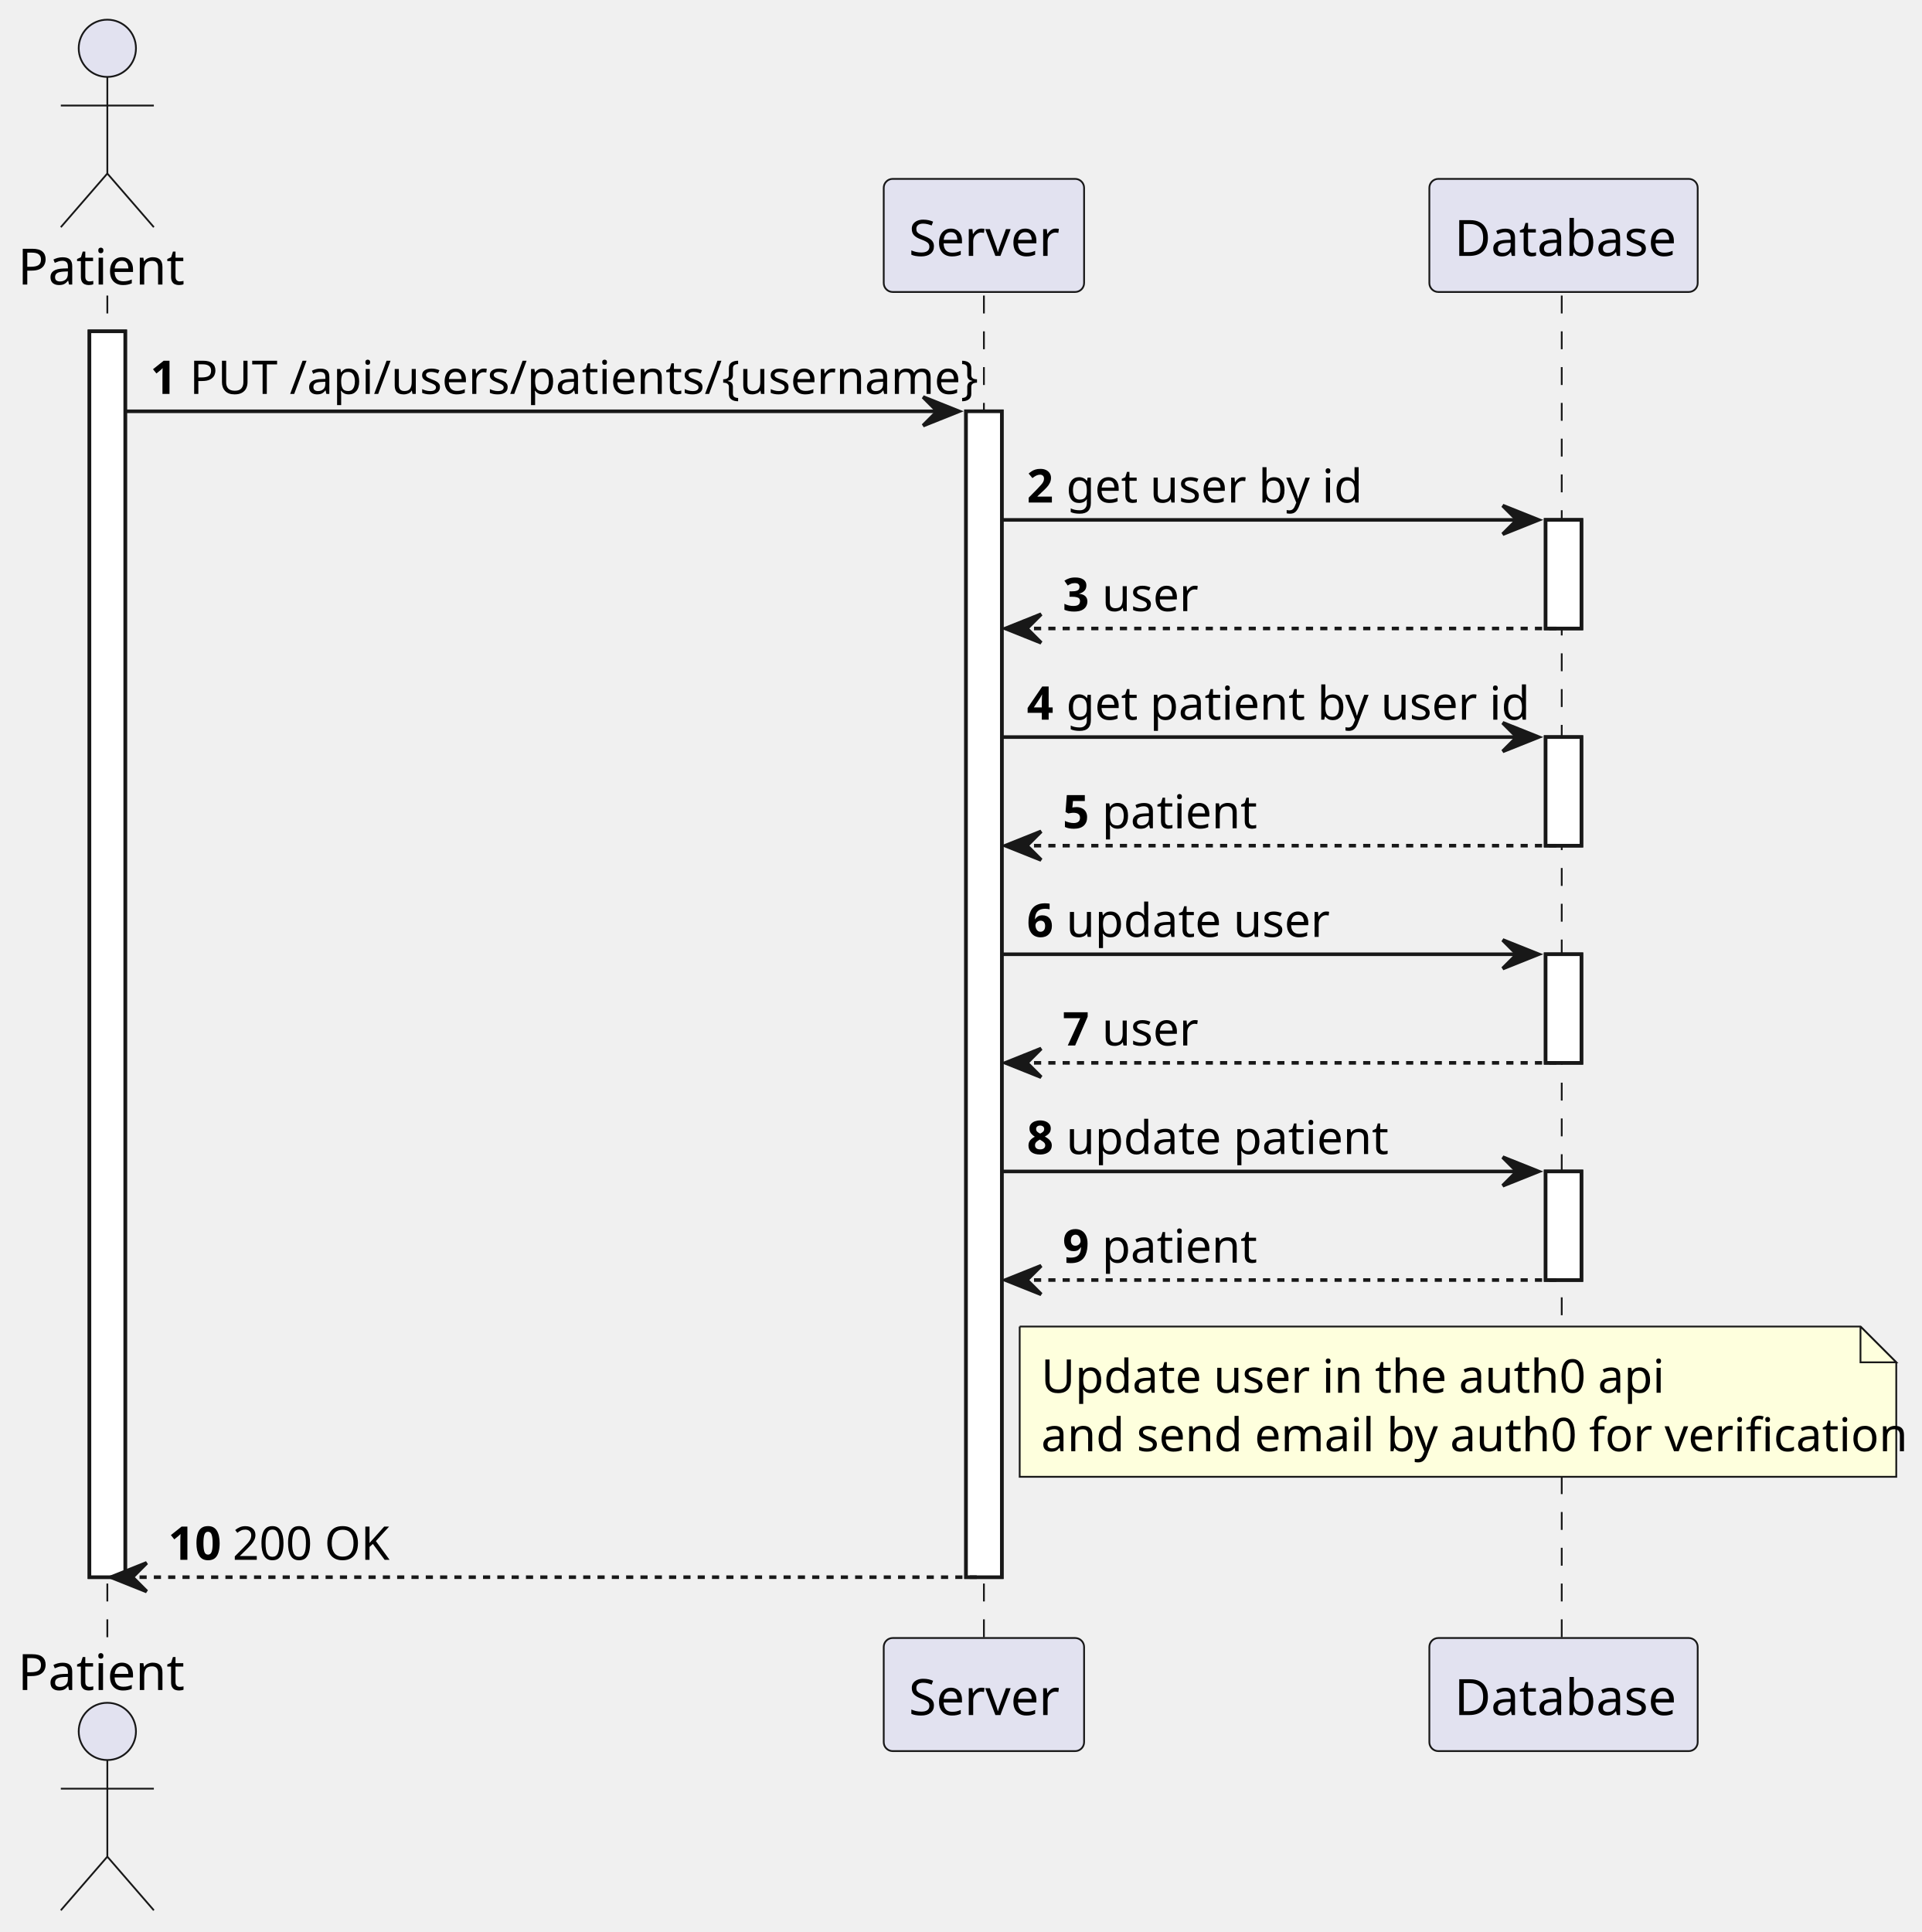
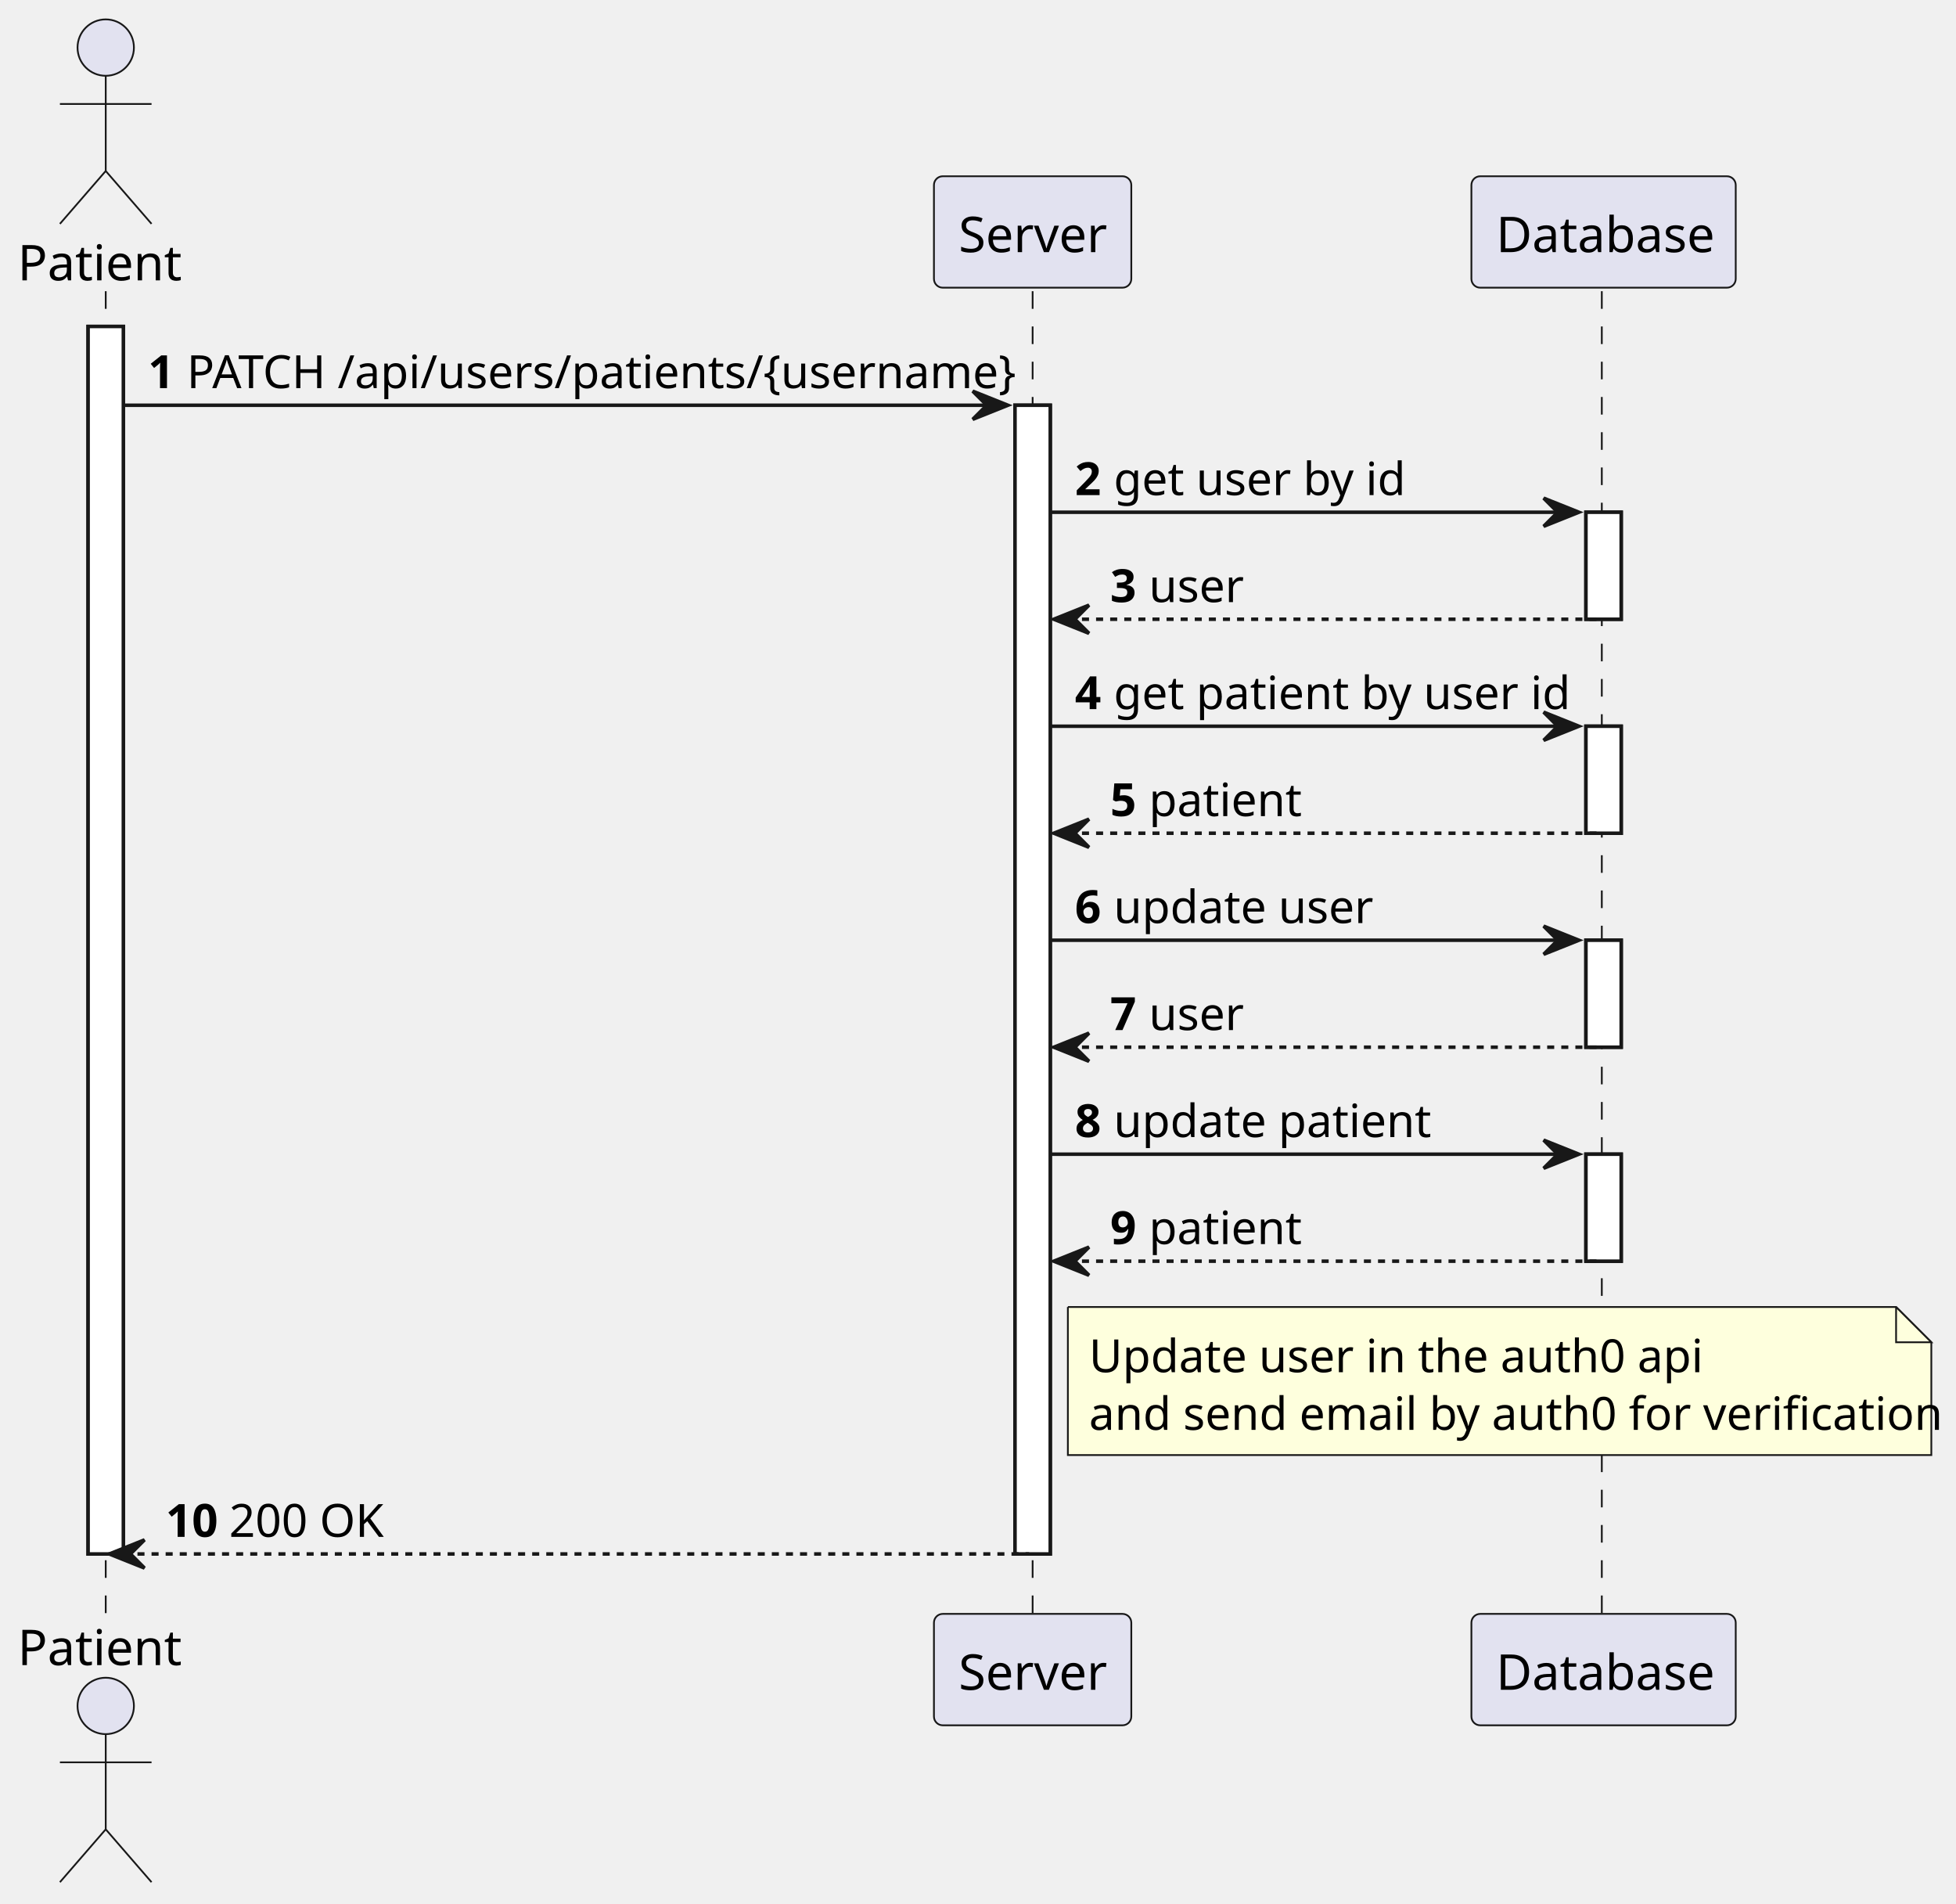
- <svg xmlns="http://www.w3.org/2000/svg" contentStyleType="text/css" height="540px" preserveAspectRatio="none" style="width:537px;height:540px;background:#FFFFFF;" version="1.1" viewBox="0 0 537 540" width="537px" zoomAndPan="magnify">
+ <svg xmlns="http://www.w3.org/2000/svg" contentStyleType="text/css" height="540px" preserveAspectRatio="none" style="width:555px;height:540px;background:#FFFFFF;" version="1.1" viewBox="0 0 555 540" width="555px" zoomAndPan="magnify">
  <defs />
  <g>
    <rect fill="#FFFFFF" height="348.219" style="stroke:#181818;stroke-width:1.0;" width="10" x="25" y="92.609" />
-     <rect fill="#FFFFFF" height="325.867" style="stroke:#181818;stroke-width:1.0;" width="10" x="270" y="114.961" />
-     <rect fill="#FFFFFF" height="30.352" style="stroke:#181818;stroke-width:1.0;" width="10" x="432" y="145.312" />
-     <rect fill="#FFFFFF" height="30.352" style="stroke:#181818;stroke-width:1.0;" width="10" x="432" y="206.016" />
-     <rect fill="#FFFFFF" height="30.352" style="stroke:#181818;stroke-width:1.0;" width="10" x="432" y="266.719" />
-     <rect fill="#FFFFFF" height="30.352" style="stroke:#181818;stroke-width:1.0;" width="10" x="432" y="327.422" />
+     <rect fill="#FFFFFF" height="325.867" style="stroke:#181818;stroke-width:1.0;" width="10" x="288" y="114.961" />
+     <rect fill="#FFFFFF" height="30.352" style="stroke:#181818;stroke-width:1.0;" width="10" x="450" y="145.312" />
+     <rect fill="#FFFFFF" height="30.352" style="stroke:#181818;stroke-width:1.0;" width="10" x="450" y="206.016" />
+     <rect fill="#FFFFFF" height="30.352" style="stroke:#181818;stroke-width:1.0;" width="10" x="450" y="266.719" />
+     <rect fill="#FFFFFF" height="30.352" style="stroke:#181818;stroke-width:1.0;" width="10" x="450" y="327.422" />
    <line style="stroke:#181818;stroke-width:0.5;stroke-dasharray:5.0,5.0;" x1="30" x2="30" y1="82.609" y2="458.828" />
-     <line style="stroke:#181818;stroke-width:0.5;stroke-dasharray:5.0,5.0;" x1="275" x2="275" y1="82.609" y2="458.828" />
-     <line style="stroke:#181818;stroke-width:0.5;stroke-dasharray:5.0,5.0;" x1="436.5" x2="436.5" y1="82.609" y2="458.828" />
+     <line style="stroke:#181818;stroke-width:0.5;stroke-dasharray:5.0,5.0;" x1="293" x2="293" y1="82.609" y2="458.828" />
+     <line style="stroke:#181818;stroke-width:0.5;stroke-dasharray:5.0,5.0;" x1="454.5" x2="454.5" y1="82.609" y2="458.828" />
    <text fill="#000000" font-family="sans-serif" font-size="14" lengthAdjust="spacing" textLength="44" x="5" y="79.533">Patient</text>
    <ellipse cx="30" cy="13.5" fill="#E2E2F0" rx="8" ry="8" style="stroke:#181818;stroke-width:0.5;" />
    <path d="M30,21.5 L30,48.5 M17,29.5 L43,29.5 M30,48.5 L17,63.5 M30,48.5 L43,63.5 " fill="none" style="stroke:#181818;stroke-width:0.5;" />
    <text fill="#000000" font-family="sans-serif" font-size="14" lengthAdjust="spacing" textLength="44" x="5" y="472.361">Patient</text>
    <ellipse cx="30" cy="483.938" fill="#E2E2F0" rx="8" ry="8" style="stroke:#181818;stroke-width:0.5;" />
    <path d="M30,491.938 L30,518.938 M17,499.938 L43,499.938 M30,518.938 L17,533.938 M30,518.938 L43,533.938 " fill="none" style="stroke:#181818;stroke-width:0.5;" />
-     <rect fill="#E2E2F0" height="31.609" rx="2.5" ry="2.5" style="stroke:#181818;stroke-width:0.5;" width="56" x="247" y="50" />
-     <text fill="#000000" font-family="sans-serif" font-size="14" lengthAdjust="spacing" textLength="42" x="254" y="71.533">Server</text>
-     <rect fill="#E2E2F0" height="31.609" rx="2.5" ry="2.5" style="stroke:#181818;stroke-width:0.5;" width="56" x="247" y="457.828" />
-     <text fill="#000000" font-family="sans-serif" font-size="14" lengthAdjust="spacing" textLength="42" x="254" y="479.361">Server</text>
-     <rect fill="#E2E2F0" height="31.609" rx="2.5" ry="2.5" style="stroke:#181818;stroke-width:0.5;" width="75" x="399.5" y="50" />
-     <text fill="#000000" font-family="sans-serif" font-size="14" lengthAdjust="spacing" textLength="61" x="406.5" y="71.533">Database</text>
-     <rect fill="#E2E2F0" height="31.609" rx="2.5" ry="2.5" style="stroke:#181818;stroke-width:0.5;" width="75" x="399.5" y="457.828" />
-     <text fill="#000000" font-family="sans-serif" font-size="14" lengthAdjust="spacing" textLength="61" x="406.5" y="479.361">Database</text>
+     <rect fill="#E2E2F0" height="31.609" rx="2.5" ry="2.5" style="stroke:#181818;stroke-width:0.5;" width="56" x="265" y="50" />
+     <text fill="#000000" font-family="sans-serif" font-size="14" lengthAdjust="spacing" textLength="42" x="272" y="71.533">Server</text>
+     <rect fill="#E2E2F0" height="31.609" rx="2.5" ry="2.5" style="stroke:#181818;stroke-width:0.5;" width="56" x="265" y="457.828" />
+     <text fill="#000000" font-family="sans-serif" font-size="14" lengthAdjust="spacing" textLength="42" x="272" y="479.361">Server</text>
+     <rect fill="#E2E2F0" height="31.609" rx="2.5" ry="2.5" style="stroke:#181818;stroke-width:0.5;" width="75" x="417.5" y="50" />
+     <text fill="#000000" font-family="sans-serif" font-size="14" lengthAdjust="spacing" textLength="61" x="424.5" y="71.533">Database</text>
+     <rect fill="#E2E2F0" height="31.609" rx="2.5" ry="2.5" style="stroke:#181818;stroke-width:0.5;" width="75" x="417.5" y="457.828" />
+     <text fill="#000000" font-family="sans-serif" font-size="14" lengthAdjust="spacing" textLength="61" x="424.5" y="479.361">Database</text>
    <rect fill="#FFFFFF" height="348.219" style="stroke:#181818;stroke-width:1.0;" width="10" x="25" y="92.609" />
-     <rect fill="#FFFFFF" height="325.867" style="stroke:#181818;stroke-width:1.0;" width="10" x="270" y="114.961" />
-     <rect fill="#FFFFFF" height="30.352" style="stroke:#181818;stroke-width:1.0;" width="10" x="432" y="145.312" />
-     <rect fill="#FFFFFF" height="30.352" style="stroke:#181818;stroke-width:1.0;" width="10" x="432" y="206.016" />
-     <rect fill="#FFFFFF" height="30.352" style="stroke:#181818;stroke-width:1.0;" width="10" x="432" y="266.719" />
-     <rect fill="#FFFFFF" height="30.352" style="stroke:#181818;stroke-width:1.0;" width="10" x="432" y="327.422" />
-     <polygon fill="#181818" points="258,110.961,268,114.961,258,118.961,262,114.961" style="stroke:#181818;stroke-width:1.0;" />
-     <line style="stroke:#181818;stroke-width:1.0;" x1="35" x2="264" y1="114.961" y2="114.961" />
+     <rect fill="#FFFFFF" height="325.867" style="stroke:#181818;stroke-width:1.0;" width="10" x="288" y="114.961" />
+     <rect fill="#FFFFFF" height="30.352" style="stroke:#181818;stroke-width:1.0;" width="10" x="450" y="145.312" />
+     <rect fill="#FFFFFF" height="30.352" style="stroke:#181818;stroke-width:1.0;" width="10" x="450" y="206.016" />
+     <rect fill="#FFFFFF" height="30.352" style="stroke:#181818;stroke-width:1.0;" width="10" x="450" y="266.719" />
+     <rect fill="#FFFFFF" height="30.352" style="stroke:#181818;stroke-width:1.0;" width="10" x="450" y="327.422" />
+     <polygon fill="#181818" points="276,110.961,286,114.961,276,118.961,280,114.961" style="stroke:#181818;stroke-width:1.0;" />
+     <line style="stroke:#181818;stroke-width:1.0;" x1="35" x2="282" y1="114.961" y2="114.961" />
    <text fill="#000000" font-family="sans-serif" font-size="13" font-weight="bold" lengthAdjust="spacing" textLength="7" x="42" y="110.105">1</text>
-     <text fill="#000000" font-family="sans-serif" font-size="13" lengthAdjust="spacing" textLength="205" x="53" y="110.105">PUT /api/users/patients/{username}</text>
-     <polygon fill="#181818" points="420,141.312,430,145.312,420,149.312,424,145.312" style="stroke:#181818;stroke-width:1.0;" />
-     <line style="stroke:#181818;stroke-width:1.0;" x1="280" x2="426" y1="145.312" y2="145.312" />
-     <text fill="#000000" font-family="sans-serif" font-size="13" font-weight="bold" lengthAdjust="spacing" textLength="7" x="287" y="140.456">2</text>
-     <text fill="#000000" font-family="sans-serif" font-size="13" lengthAdjust="spacing" textLength="79" x="298" y="140.456">get user by id</text>
-     <polygon fill="#181818" points="291,171.664,281,175.664,291,179.664,287,175.664" style="stroke:#181818;stroke-width:1.0;" />
-     <line style="stroke:#181818;stroke-width:1.0;stroke-dasharray:2.0,2.0;" x1="285" x2="436" y1="175.664" y2="175.664" />
-     <text fill="#000000" font-family="sans-serif" font-size="13" font-weight="bold" lengthAdjust="spacing" textLength="7" x="297" y="170.808">3</text>
-     <text fill="#000000" font-family="sans-serif" font-size="13" lengthAdjust="spacing" textLength="25" x="308" y="170.808">user</text>
-     <polygon fill="#181818" points="420,202.016,430,206.016,420,210.016,424,206.016" style="stroke:#181818;stroke-width:1.0;" />
-     <line style="stroke:#181818;stroke-width:1.0;" x1="280" x2="426" y1="206.016" y2="206.016" />
-     <text fill="#000000" font-family="sans-serif" font-size="13" font-weight="bold" lengthAdjust="spacing" textLength="7" x="287" y="201.159">4</text>
-     <text fill="#000000" font-family="sans-serif" font-size="13" lengthAdjust="spacing" textLength="122" x="298" y="201.159">get patient by user id</text>
-     <polygon fill="#181818" points="291,232.367,281,236.367,291,240.367,287,236.367" style="stroke:#181818;stroke-width:1.0;" />
-     <line style="stroke:#181818;stroke-width:1.0;stroke-dasharray:2.0,2.0;" x1="285" x2="436" y1="236.367" y2="236.367" />
-     <text fill="#000000" font-family="sans-serif" font-size="13" font-weight="bold" lengthAdjust="spacing" textLength="7" x="297" y="231.511">5</text>
-     <text fill="#000000" font-family="sans-serif" font-size="13" lengthAdjust="spacing" textLength="39" x="308" y="231.511">patient</text>
-     <polygon fill="#181818" points="420,262.719,430,266.719,420,270.719,424,266.719" style="stroke:#181818;stroke-width:1.0;" />
-     <line style="stroke:#181818;stroke-width:1.0;" x1="280" x2="426" y1="266.719" y2="266.719" />
-     <text fill="#000000" font-family="sans-serif" font-size="13" font-weight="bold" lengthAdjust="spacing" textLength="7" x="287" y="261.862">6</text>
-     <text fill="#000000" font-family="sans-serif" font-size="13" lengthAdjust="spacing" textLength="68" x="298" y="261.862">update user</text>
-     <polygon fill="#181818" points="291,293.07,281,297.07,291,301.07,287,297.07" style="stroke:#181818;stroke-width:1.0;" />
-     <line style="stroke:#181818;stroke-width:1.0;stroke-dasharray:2.0,2.0;" x1="285" x2="436" y1="297.07" y2="297.07" />
-     <text fill="#000000" font-family="sans-serif" font-size="13" font-weight="bold" lengthAdjust="spacing" textLength="7" x="297" y="292.214">7</text>
-     <text fill="#000000" font-family="sans-serif" font-size="13" lengthAdjust="spacing" textLength="25" x="308" y="292.214">user</text>
-     <polygon fill="#181818" points="420,323.422,430,327.422,420,331.422,424,327.422" style="stroke:#181818;stroke-width:1.0;" />
-     <line style="stroke:#181818;stroke-width:1.0;" x1="280" x2="426" y1="327.422" y2="327.422" />
-     <text fill="#000000" font-family="sans-serif" font-size="13" font-weight="bold" lengthAdjust="spacing" textLength="7" x="287" y="322.565">8</text>
-     <text fill="#000000" font-family="sans-serif" font-size="13" lengthAdjust="spacing" textLength="82" x="298" y="322.565">update patient</text>
-     <polygon fill="#181818" points="291,353.773,281,357.773,291,361.773,287,357.773" style="stroke:#181818;stroke-width:1.0;" />
-     <line style="stroke:#181818;stroke-width:1.0;stroke-dasharray:2.0,2.0;" x1="285" x2="436" y1="357.773" y2="357.773" />
-     <text fill="#000000" font-family="sans-serif" font-size="13" font-weight="bold" lengthAdjust="spacing" textLength="7" x="297" y="352.917">9</text>
-     <text fill="#000000" font-family="sans-serif" font-size="13" lengthAdjust="spacing" textLength="39" x="308" y="352.917">patient</text>
-     <path d="M285,370.773 L285,412.773 L530,412.773 L530,380.773 L520,370.773 L285,370.773 " fill="#FEFFDD" style="stroke:#181818;stroke-width:0.5;" />
-     <path d="M520,370.773 L520,380.773 L530,380.773 L520,370.773 " fill="#FEFFDD" style="stroke:#181818;stroke-width:0.5;" />
-     <text fill="#000000" font-family="sans-serif" font-size="13" lengthAdjust="spacing" textLength="163" x="291" y="389.269">Update user in the auth0 api</text>
-     <text fill="#000000" font-family="sans-serif" font-size="13" lengthAdjust="spacing" textLength="224" x="291" y="405.62">and send email by auth0 for verification</text>
+     <text fill="#000000" font-family="sans-serif" font-size="13" lengthAdjust="spacing" textLength="223" x="53" y="110.105">PATCH /api/users/patients/{username}</text>
+     <polygon fill="#181818" points="438,141.312,448,145.312,438,149.312,442,145.312" style="stroke:#181818;stroke-width:1.0;" />
+     <line style="stroke:#181818;stroke-width:1.0;" x1="298" x2="444" y1="145.312" y2="145.312" />
+     <text fill="#000000" font-family="sans-serif" font-size="13" font-weight="bold" lengthAdjust="spacing" textLength="7" x="305" y="140.456">2</text>
+     <text fill="#000000" font-family="sans-serif" font-size="13" lengthAdjust="spacing" textLength="79" x="316" y="140.456">get user by id</text>
+     <polygon fill="#181818" points="309,171.664,299,175.664,309,179.664,305,175.664" style="stroke:#181818;stroke-width:1.0;" />
+     <line style="stroke:#181818;stroke-width:1.0;stroke-dasharray:2.0,2.0;" x1="303" x2="454" y1="175.664" y2="175.664" />
+     <text fill="#000000" font-family="sans-serif" font-size="13" font-weight="bold" lengthAdjust="spacing" textLength="7" x="315" y="170.808">3</text>
+     <text fill="#000000" font-family="sans-serif" font-size="13" lengthAdjust="spacing" textLength="25" x="326" y="170.808">user</text>
+     <polygon fill="#181818" points="438,202.016,448,206.016,438,210.016,442,206.016" style="stroke:#181818;stroke-width:1.0;" />
+     <line style="stroke:#181818;stroke-width:1.0;" x1="298" x2="444" y1="206.016" y2="206.016" />
+     <text fill="#000000" font-family="sans-serif" font-size="13" font-weight="bold" lengthAdjust="spacing" textLength="7" x="305" y="201.159">4</text>
+     <text fill="#000000" font-family="sans-serif" font-size="13" lengthAdjust="spacing" textLength="122" x="316" y="201.159">get patient by user id</text>
+     <polygon fill="#181818" points="309,232.367,299,236.367,309,240.367,305,236.367" style="stroke:#181818;stroke-width:1.0;" />
+     <line style="stroke:#181818;stroke-width:1.0;stroke-dasharray:2.0,2.0;" x1="303" x2="454" y1="236.367" y2="236.367" />
+     <text fill="#000000" font-family="sans-serif" font-size="13" font-weight="bold" lengthAdjust="spacing" textLength="7" x="315" y="231.511">5</text>
+     <text fill="#000000" font-family="sans-serif" font-size="13" lengthAdjust="spacing" textLength="39" x="326" y="231.511">patient</text>
+     <polygon fill="#181818" points="438,262.719,448,266.719,438,270.719,442,266.719" style="stroke:#181818;stroke-width:1.0;" />
+     <line style="stroke:#181818;stroke-width:1.0;" x1="298" x2="444" y1="266.719" y2="266.719" />
+     <text fill="#000000" font-family="sans-serif" font-size="13" font-weight="bold" lengthAdjust="spacing" textLength="7" x="305" y="261.862">6</text>
+     <text fill="#000000" font-family="sans-serif" font-size="13" lengthAdjust="spacing" textLength="68" x="316" y="261.862">update user</text>
+     <polygon fill="#181818" points="309,293.07,299,297.07,309,301.07,305,297.07" style="stroke:#181818;stroke-width:1.0;" />
+     <line style="stroke:#181818;stroke-width:1.0;stroke-dasharray:2.0,2.0;" x1="303" x2="454" y1="297.07" y2="297.07" />
+     <text fill="#000000" font-family="sans-serif" font-size="13" font-weight="bold" lengthAdjust="spacing" textLength="7" x="315" y="292.214">7</text>
+     <text fill="#000000" font-family="sans-serif" font-size="13" lengthAdjust="spacing" textLength="25" x="326" y="292.214">user</text>
+     <polygon fill="#181818" points="438,323.422,448,327.422,438,331.422,442,327.422" style="stroke:#181818;stroke-width:1.0;" />
+     <line style="stroke:#181818;stroke-width:1.0;" x1="298" x2="444" y1="327.422" y2="327.422" />
+     <text fill="#000000" font-family="sans-serif" font-size="13" font-weight="bold" lengthAdjust="spacing" textLength="7" x="305" y="322.565">8</text>
+     <text fill="#000000" font-family="sans-serif" font-size="13" lengthAdjust="spacing" textLength="82" x="316" y="322.565">update patient</text>
+     <polygon fill="#181818" points="309,353.773,299,357.773,309,361.773,305,357.773" style="stroke:#181818;stroke-width:1.0;" />
+     <line style="stroke:#181818;stroke-width:1.0;stroke-dasharray:2.0,2.0;" x1="303" x2="454" y1="357.773" y2="357.773" />
+     <text fill="#000000" font-family="sans-serif" font-size="13" font-weight="bold" lengthAdjust="spacing" textLength="7" x="315" y="352.917">9</text>
+     <text fill="#000000" font-family="sans-serif" font-size="13" lengthAdjust="spacing" textLength="39" x="326" y="352.917">patient</text>
+     <path d="M303,370.773 L303,412.773 L548,412.773 L548,380.773 L538,370.773 L303,370.773 " fill="#FEFFDD" style="stroke:#181818;stroke-width:0.5;" />
+     <path d="M538,370.773 L538,380.773 L548,380.773 L538,370.773 " fill="#FEFFDD" style="stroke:#181818;stroke-width:0.5;" />
+     <text fill="#000000" font-family="sans-serif" font-size="13" lengthAdjust="spacing" textLength="163" x="309" y="389.269">Update user in the auth0 api</text>
+     <text fill="#000000" font-family="sans-serif" font-size="13" lengthAdjust="spacing" textLength="224" x="309" y="405.62">and send email by auth0 for verification</text>
    <polygon fill="#181818" points="41,436.828,31,440.828,41,444.828,37,440.828" style="stroke:#181818;stroke-width:1.0;" />
-     <line style="stroke:#181818;stroke-width:1.0;stroke-dasharray:2.0,2.0;" x1="35" x2="274" y1="440.828" y2="440.828" />
+     <line style="stroke:#181818;stroke-width:1.0;stroke-dasharray:2.0,2.0;" x1="35" x2="292" y1="440.828" y2="440.828" />
    <text fill="#000000" font-family="sans-serif" font-size="13" font-weight="bold" lengthAdjust="spacing" textLength="14" x="47" y="435.972">10</text>
    <text fill="#000000" font-family="sans-serif" font-size="13" lengthAdjust="spacing" textLength="44" x="65" y="435.972">200 OK</text>
  </g>
</svg>
